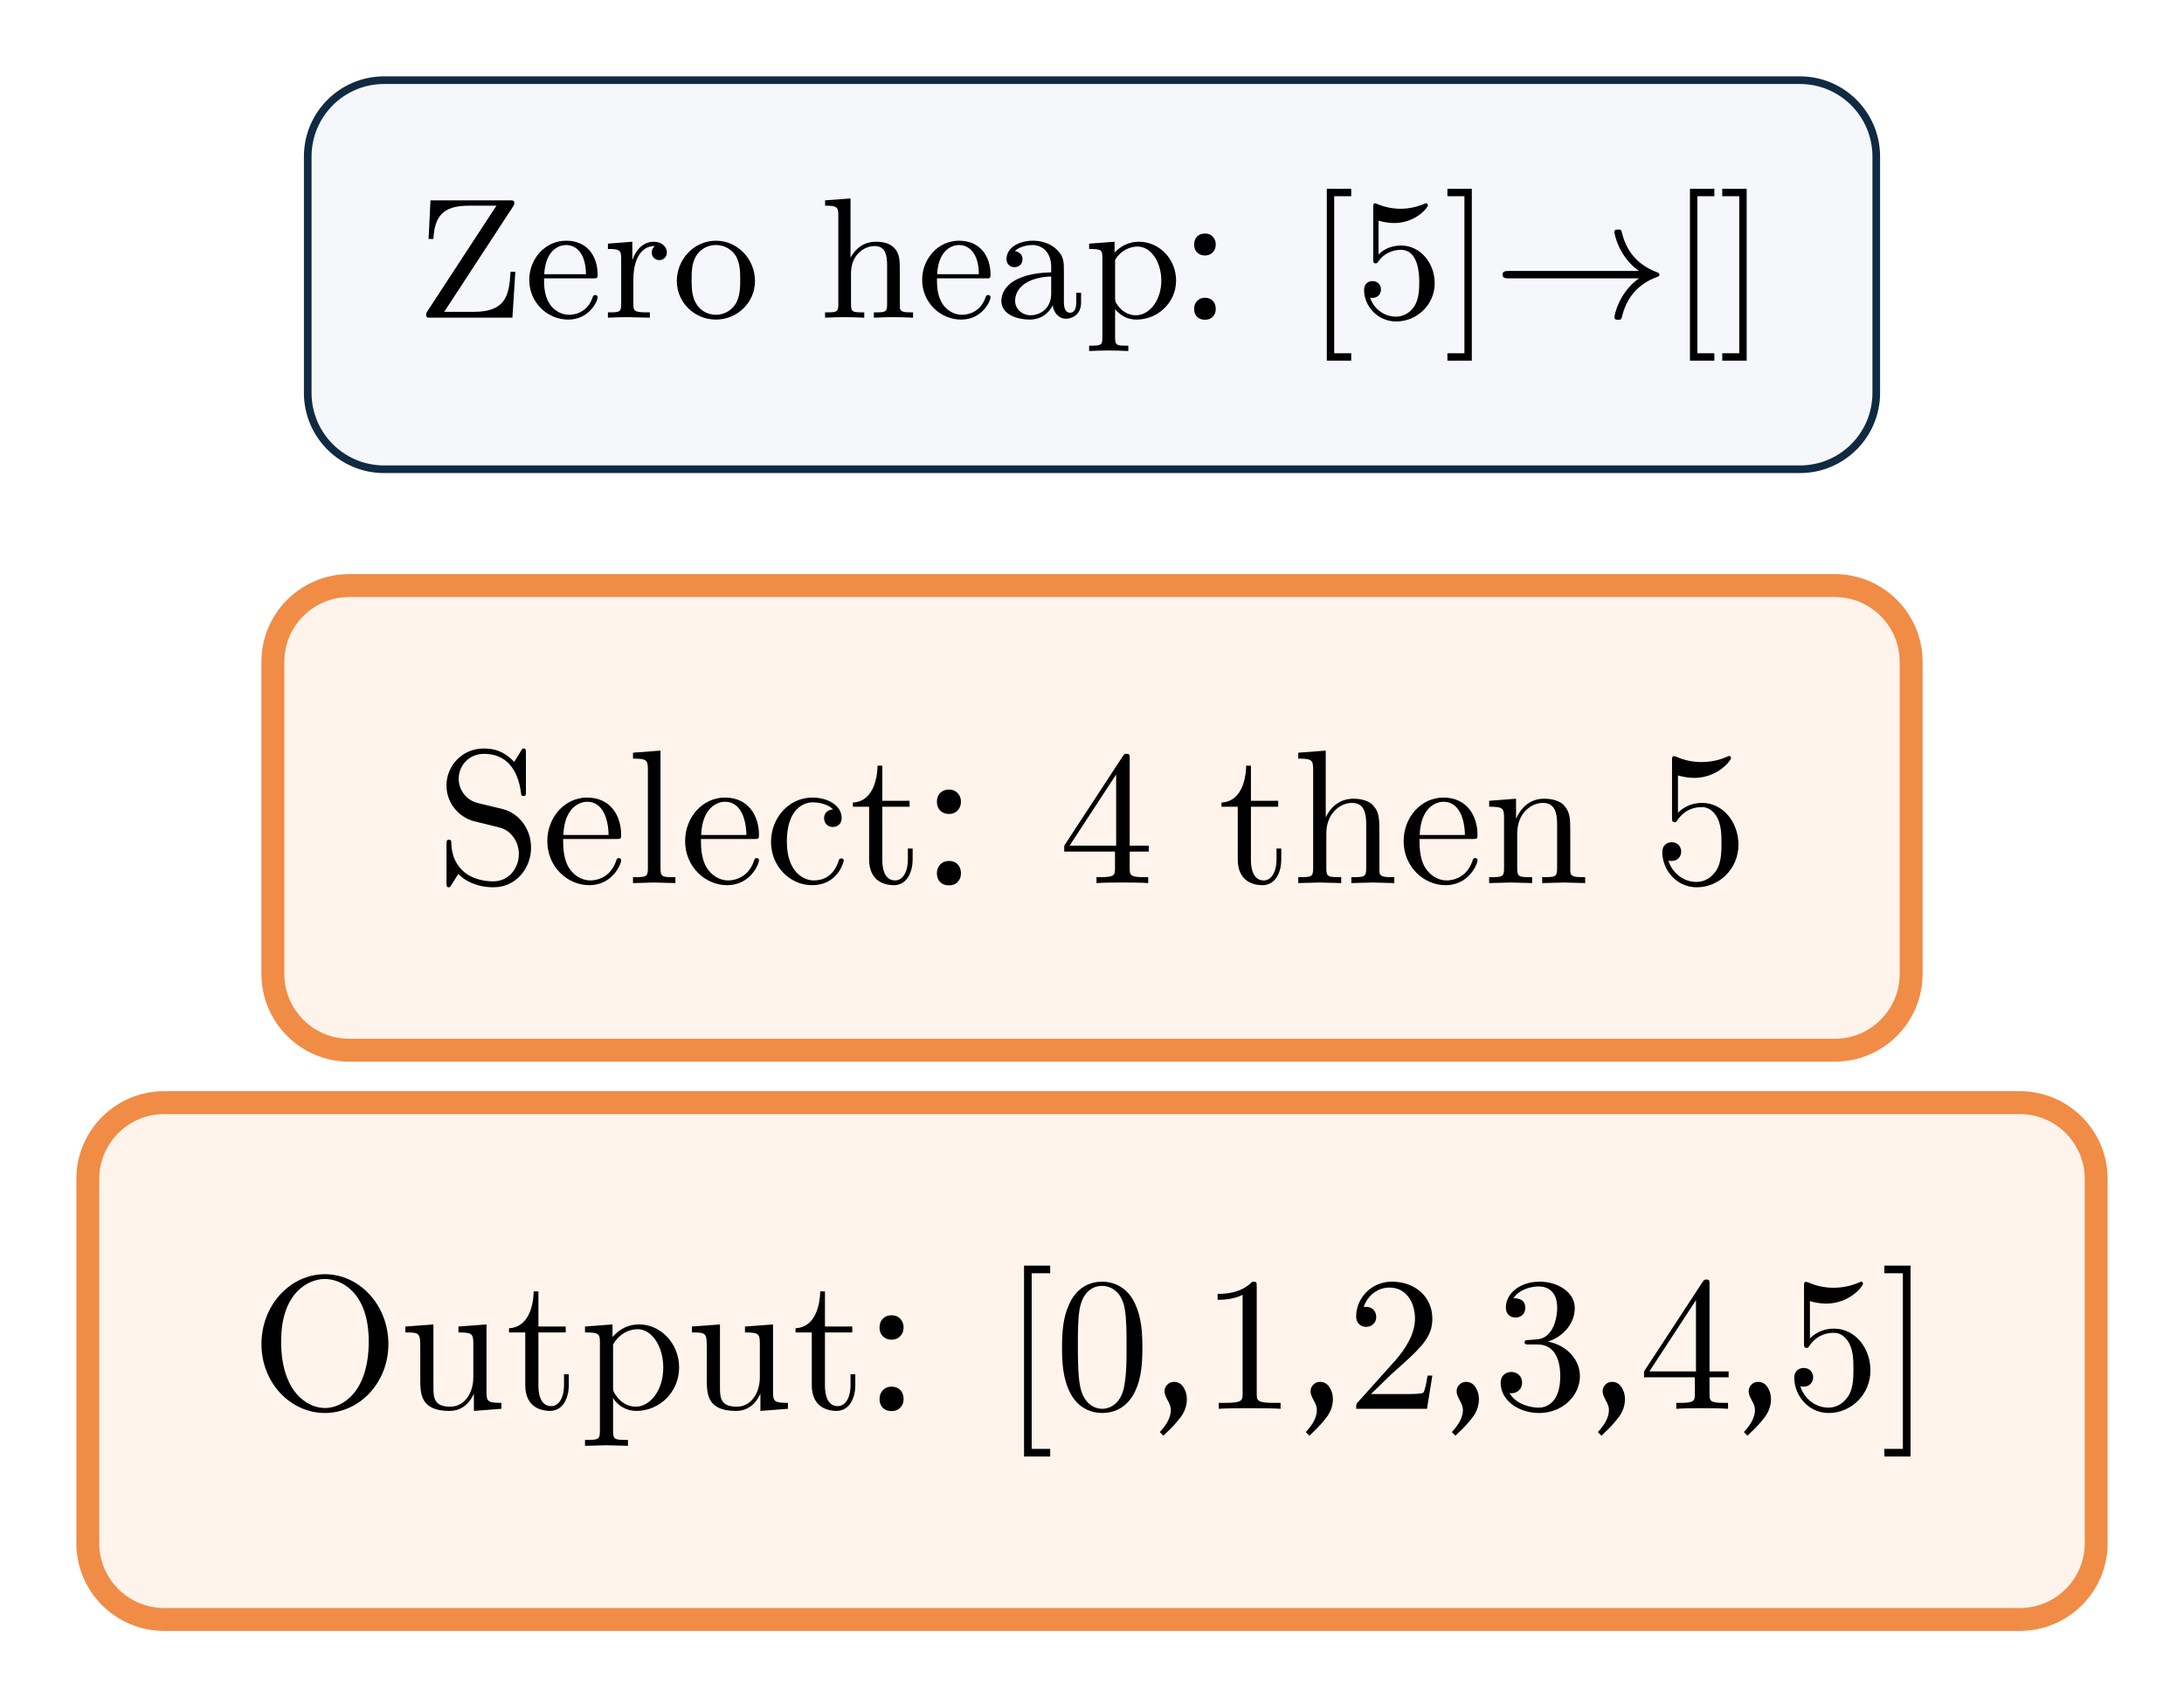
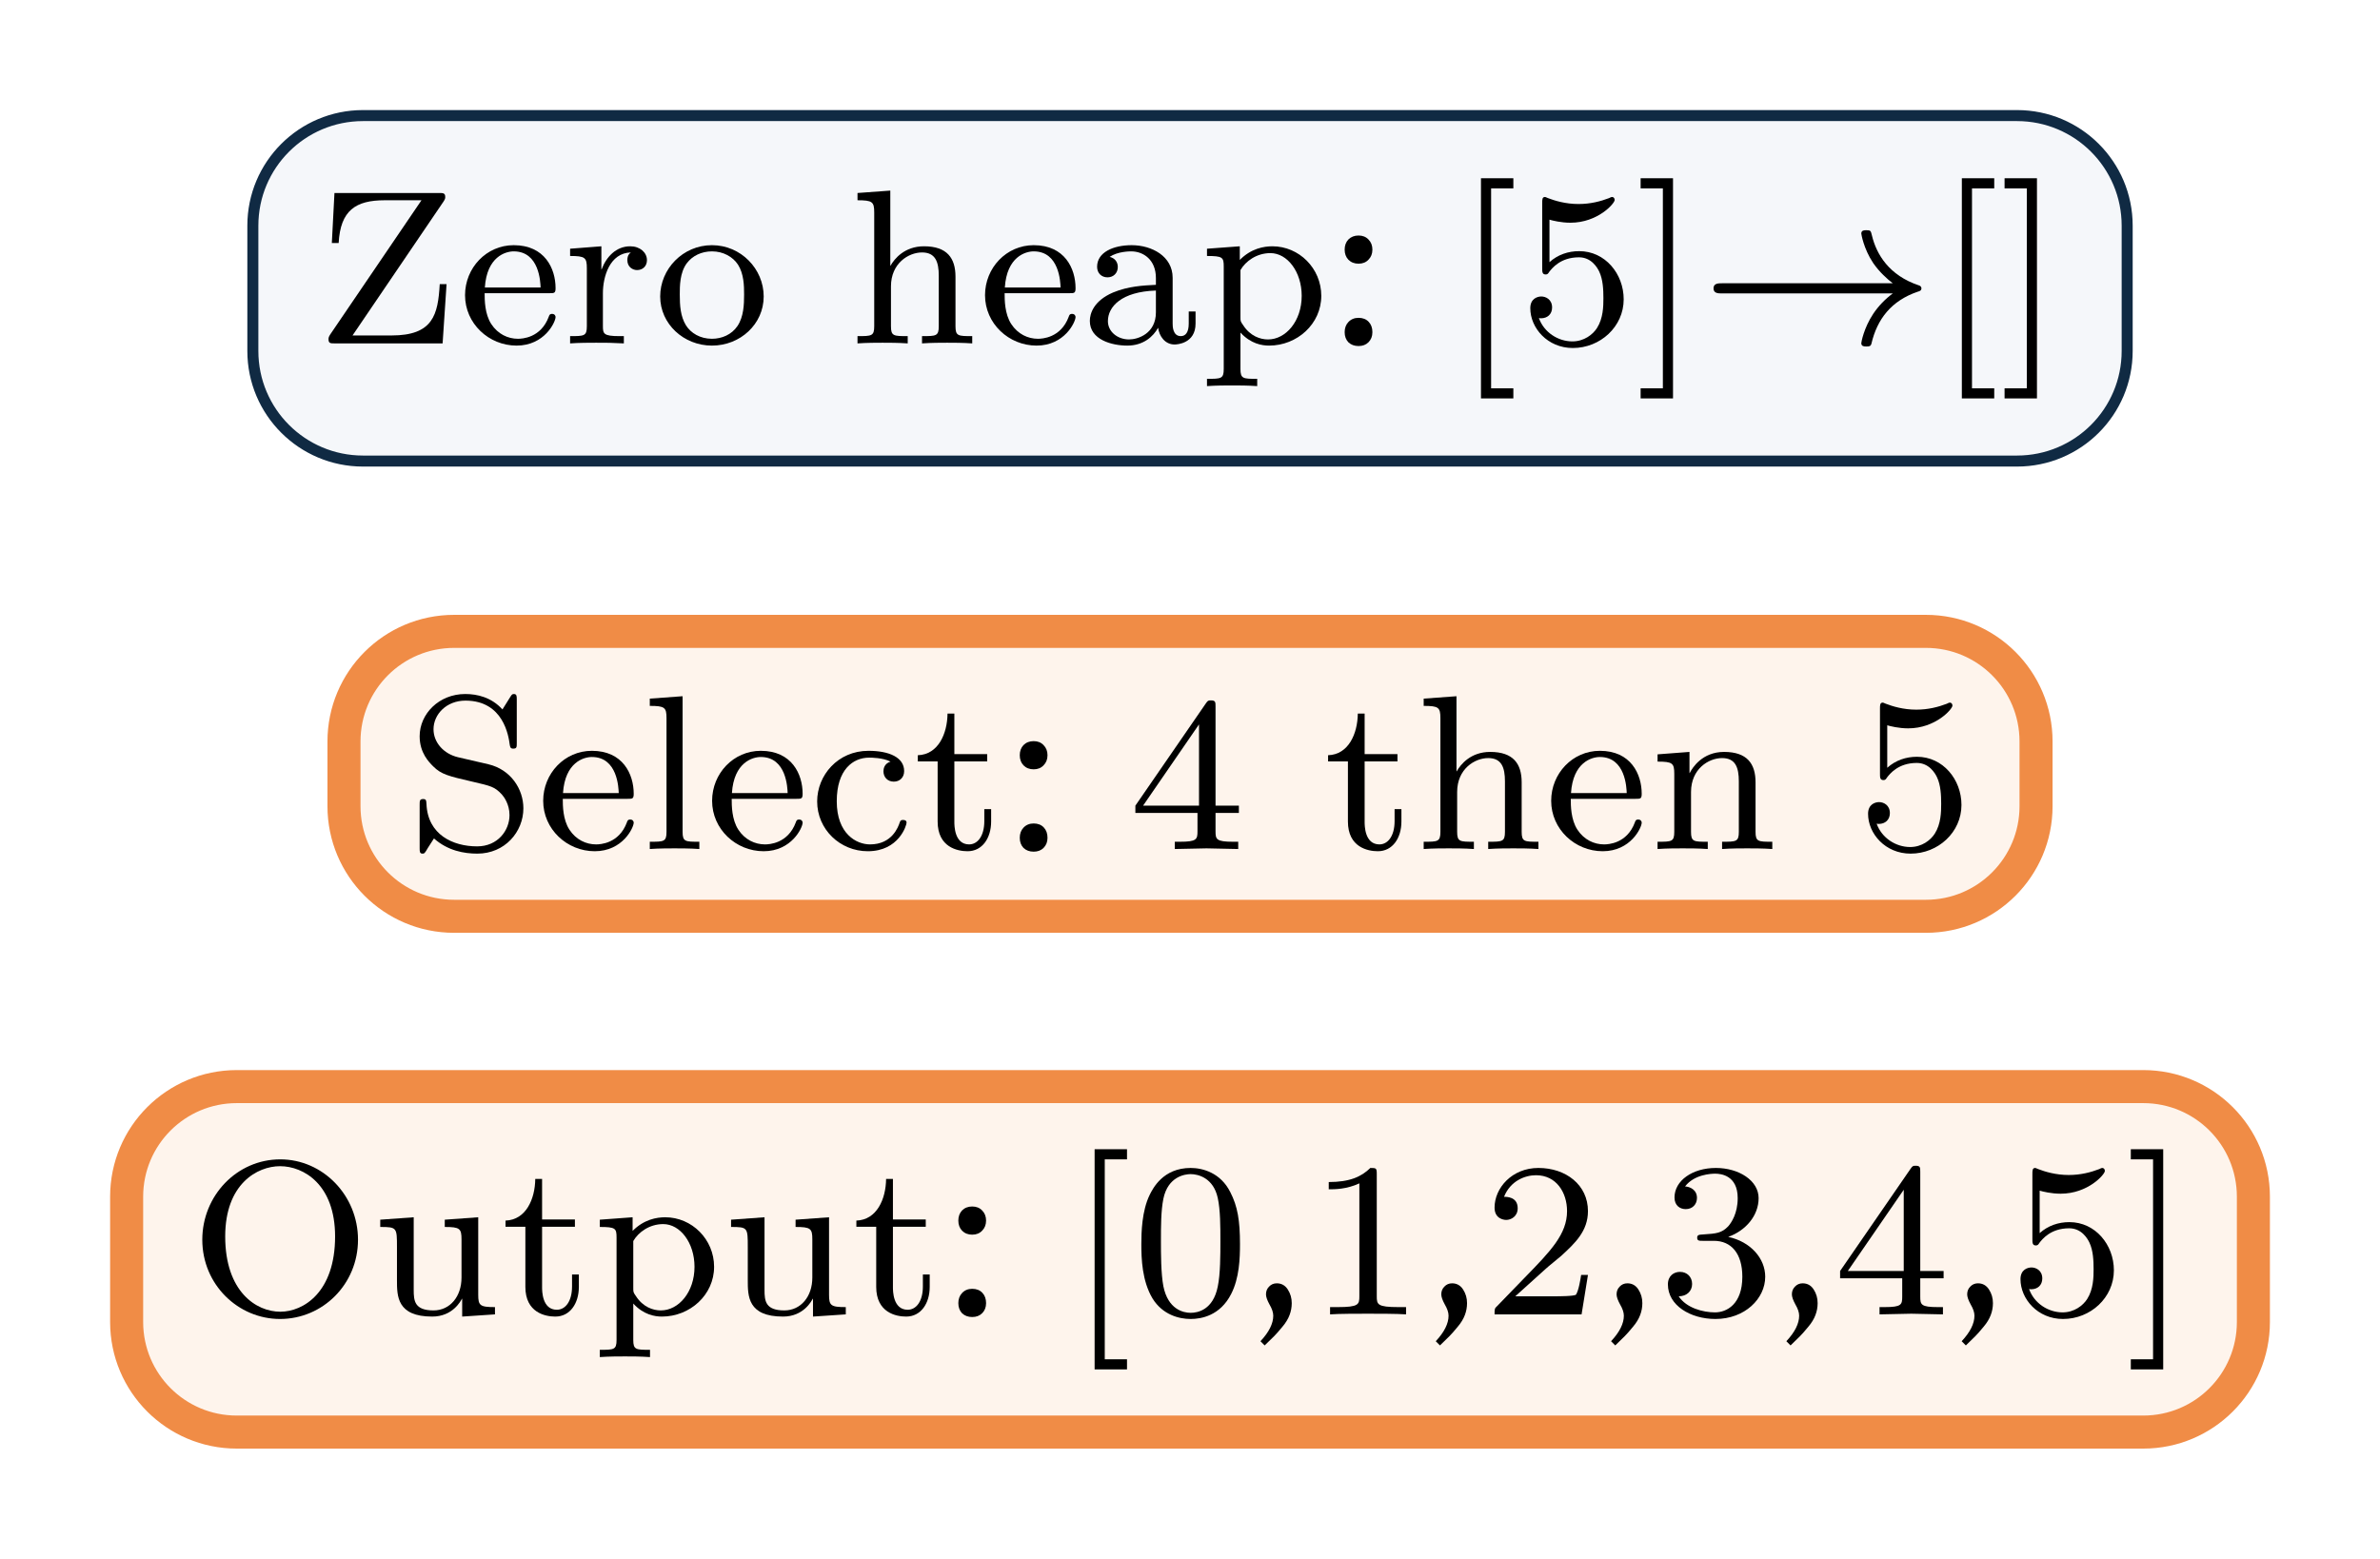
- <svg xmlns="http://www.w3.org/2000/svg" xmlns:xlink="http://www.w3.org/1999/xlink" version="1.1" width="113.984pt" height="89.098pt" viewBox="0 0 113.984 89.098">
+ <svg xmlns="http://www.w3.org/2000/svg" xmlns:xlink="http://www.w3.org/1999/xlink" version="1.1" width="86.133pt" height="56.422pt" viewBox="0 0 86.133 56.422">
  <defs>
-     <path id="g3-40" d="M2.54 2.49V2.092H1.574V-7.072H2.54V-7.47H1.175V2.49H2.54Z" />
-     <path id="g3-41" d="M1.584 2.49V-7.47H.219V-7.072H1.185V2.092H.219V2.49H1.584Z" />
-     <path id="g3-43" d="M4.133-1.185C4.133-1.285 4.034-1.285 4.004-1.285C3.914-1.285 3.894-1.245 3.874-1.185C3.586-.259 2.938-.139 2.57-.139C2.042-.139 1.165-.568 1.165-2.171C1.165-3.795 1.982-4.213 2.51-4.213C2.6-4.213 3.227-4.203 3.576-3.845C3.167-3.815 3.108-3.516 3.108-3.386C3.108-3.127 3.287-2.928 3.566-2.928C3.825-2.928 4.024-3.098 4.024-3.396C4.024-4.074 3.267-4.462 2.5-4.462C1.255-4.462 .339-3.386 .339-2.151C.339-.876 1.325 .11 2.48 .11C3.815 .11 4.133-1.086 4.133-1.185Z" />
-     <path id="g3-50" d="M4.133-1.185C4.133-1.285 4.054-1.305 4.004-1.305C3.914-1.305 3.894-1.245 3.874-1.165C3.526-.139 2.629-.139 2.53-.139C2.032-.139 1.633-.438 1.404-.807C1.106-1.285 1.106-1.942 1.106-2.301H3.884C4.104-2.301 4.133-2.301 4.133-2.51C4.133-3.496 3.596-4.462 2.351-4.462C1.195-4.462 .279-3.436 .279-2.191C.279-.857 1.325 .11 2.47 .11C3.685 .11 4.133-.996 4.133-1.185ZM3.476-2.51H1.116C1.175-3.994 2.012-4.243 2.351-4.243C3.376-4.243 3.476-2.898 3.476-2.51Z" />
-     <path id="g3-56" d="M4.472-2.002C4.472-3.187 3.655-4.183 2.58-4.183C2.102-4.183 1.673-4.024 1.315-3.675V-5.617C1.514-5.558 1.843-5.488 2.161-5.488C3.386-5.488 4.084-6.394 4.084-6.524C4.084-6.584 4.054-6.633 3.984-6.633C3.984-6.633 3.954-6.633 3.904-6.603C3.705-6.514 3.217-6.315 2.55-6.315C2.151-6.315 1.693-6.384 1.225-6.594C1.145-6.623 1.106-6.623 1.106-6.623C1.006-6.623 1.006-6.544 1.006-6.384V-3.436C1.006-3.257 1.006-3.177 1.145-3.177C1.215-3.177 1.235-3.207 1.275-3.267C1.384-3.426 1.753-3.964 2.56-3.964C3.078-3.964 3.327-3.506 3.406-3.327C3.566-2.958 3.586-2.57 3.586-2.072C3.586-1.723 3.586-1.125 3.347-.707C3.108-.319 2.739-.06 2.281-.06C1.554-.06 .986-.588 .817-1.175C.847-1.165 .876-1.155 .986-1.155C1.315-1.155 1.484-1.404 1.484-1.643S1.315-2.131 .986-2.131C.847-2.131 .498-2.062 .498-1.604C.498-.747 1.185 .219 2.301 .219C3.456 .219 4.472-.737 4.472-2.002Z" />
-     <path id="g3-57" d="M4.691-1.643V-1.952H3.695V-6.484C3.695-6.683 3.695-6.743 3.536-6.743C3.446-6.743 3.416-6.743 3.337-6.623L.279-1.952V-1.643H2.928V-.777C2.928-.418 2.908-.309 2.171-.309H1.962V0C2.37-.03 2.888-.03 3.307-.03S4.253-.03 4.661 0V-.309H4.452C3.715-.309 3.695-.418 3.695-.777V-1.643H4.691ZM2.988-1.952H.558L2.988-5.667V-1.952Z" />
-     <path id="g3-63" d="M5.329 0V-.309C4.811-.309 4.562-.309 4.552-.608V-2.51C4.552-3.366 4.552-3.675 4.243-4.034C4.104-4.203 3.775-4.402 3.197-4.402C2.361-4.402 1.922-3.805 1.763-3.446H1.753V-6.912L.319-6.803V-6.494C1.016-6.494 1.096-6.424 1.096-5.936V-.757C1.096-.309 .986-.309 .319-.309V0L1.444-.03L2.56 0V-.309C1.892-.309 1.783-.309 1.783-.757V-2.59C1.783-3.625 2.49-4.183 3.127-4.183C3.755-4.183 3.864-3.645 3.864-3.078V-.757C3.864-.309 3.755-.309 3.088-.309V0L4.213-.03L5.329 0Z" />
-     <path id="g3-72" d="M2.54 0V-.309C1.872-.309 1.763-.309 1.763-.757V-6.912L.329-6.803V-6.494C1.026-6.494 1.106-6.424 1.106-5.936V-.757C1.106-.309 .996-.309 .329-.309V0L1.434-.03L2.54 0Z" />
-     <path id="g3-77" d="M5.329 0V-.309C4.811-.309 4.562-.309 4.552-.608V-2.51C4.552-3.366 4.552-3.675 4.243-4.034C4.104-4.203 3.775-4.402 3.197-4.402C2.47-4.402 2.002-3.974 1.723-3.357V-4.402L.319-4.293V-3.984C1.016-3.984 1.096-3.914 1.096-3.426V-.757C1.096-.309 .986-.309 .319-.309V0L1.444-.03L2.56 0V-.309C1.892-.309 1.783-.309 1.783-.757V-2.59C1.783-3.625 2.49-4.183 3.127-4.183C3.755-4.183 3.864-3.645 3.864-3.078V-.757C3.864-.309 3.755-.309 3.088-.309V0L4.213-.03L5.329 0Z" />
-     <path id="g3-80" d="M7.181-3.376C7.181-5.408 5.677-7.022 3.864-7.022C2.082-7.022 .558-5.428 .558-3.376C.558-1.335 2.092 .219 3.864 .219C5.677 .219 7.181-1.365 7.181-3.376ZM6.155-3.516C6.155-.876 4.791-.04 3.874-.04C2.918-.04 1.584-.916 1.584-3.516C1.584-6.096 3.038-6.773 3.864-6.773C4.731-6.773 6.155-6.066 6.155-3.516Z" />
-     <path id="g3-82" d="M4.173 0V-.309H3.855C2.958-.309 2.928-.418 2.928-.787V-6.374C2.928-6.613 2.928-6.633 2.699-6.633C2.082-5.996 1.205-5.996 .886-5.996V-5.687C1.086-5.687 1.673-5.687 2.191-5.946V-.787C2.191-.428 2.161-.309 1.265-.309H.946V0C1.295-.03 2.161-.03 2.56-.03S3.825-.03 4.173 0Z" />
-     <path id="g3-84" d="M5.189-2.151C5.189-3.416 4.223-4.402 3.108-4.402C2.331-4.402 1.912-3.964 1.713-3.745V-4.402L.279-4.293V-3.984C.986-3.984 1.056-3.924 1.056-3.486V1.175C1.056 1.623 .946 1.623 .279 1.623V1.932L1.394 1.902L2.52 1.932V1.623C1.853 1.623 1.743 1.623 1.743 1.175V-.498V-.588C1.793-.428 2.211 .11 2.968 .11C4.153 .11 5.189-.867 5.189-2.151ZM4.362-2.151C4.362-.946 3.665-.11 2.928-.11C2.53-.11 2.151-.309 1.882-.717C1.743-.926 1.743-.936 1.743-1.135V-3.357C2.032-3.864 2.52-4.153 3.028-4.153C3.755-4.153 4.362-3.277 4.362-2.151Z" />
-     <path id="g3-97" d="M4.97-1.853C4.97-2.849 4.313-3.665 3.476-3.864L2.201-4.173C1.584-4.323 1.195-4.86 1.195-5.438C1.195-6.135 1.733-6.743 2.51-6.743C4.173-6.743 4.392-5.109 4.452-4.661C4.462-4.602 4.462-4.542 4.572-4.542C4.701-4.542 4.701-4.592 4.701-4.781V-6.783C4.701-6.952 4.701-7.022 4.592-7.022C4.522-7.022 4.512-7.012 4.442-6.892L4.094-6.325C3.795-6.613 3.386-7.022 2.5-7.022C1.394-7.022 .558-6.145 .558-5.09C.558-4.263 1.086-3.536 1.863-3.267C1.972-3.227 2.48-3.108 3.177-2.938C3.446-2.868 3.745-2.799 4.024-2.43C4.233-2.171 4.333-1.843 4.333-1.514C4.333-.807 3.835-.09 2.998-.09C2.709-.09 1.952-.139 1.424-.627C.847-1.165 .817-1.803 .807-2.161C.797-2.261 .717-2.261 .687-2.261C.558-2.261 .558-2.191 .558-2.012V-.02C.558 .149 .558 .219 .667 .219C.737 .219 .747 .199 .817 .09C.817 .09 .847 .05 1.175-.478C1.484-.139 2.121 .219 3.008 .219C4.173 .219 4.97-.757 4.97-1.853Z" />
-     <path id="g3-105" d="M3.307-1.235V-1.803H3.058V-1.255C3.058-.518 2.759-.139 2.39-.139C1.723-.139 1.723-1.046 1.723-1.215V-3.984H3.147V-4.293H1.723V-6.125H1.474C1.464-5.309 1.165-4.243 .189-4.203V-3.984H1.036V-1.235C1.036-.01 1.962 .11 2.321 .11C3.028 .11 3.307-.598 3.307-1.235Z" />
-     <path id="g3-106" d="M4.552-1.703C4.552-2.52 3.924-3.297 2.888-3.506C3.705-3.775 4.283-4.472 4.283-5.259C4.283-6.076 3.406-6.633 2.45-6.633C1.444-6.633 .687-6.036 .687-5.279C.687-4.95 .906-4.761 1.195-4.761C1.504-4.761 1.703-4.98 1.703-5.269C1.703-5.767 1.235-5.767 1.086-5.767C1.394-6.255 2.052-6.384 2.41-6.384C2.819-6.384 3.366-6.165 3.366-5.269C3.366-5.149 3.347-4.572 3.088-4.133C2.789-3.655 2.45-3.625 2.201-3.615C2.121-3.606 1.882-3.586 1.813-3.586C1.733-3.576 1.663-3.566 1.663-3.466C1.663-3.357 1.733-3.357 1.902-3.357H2.341C3.157-3.357 3.526-2.679 3.526-1.703C3.526-.349 2.839-.06 2.4-.06C1.972-.06 1.225-.229 .876-.817C1.225-.767 1.534-.986 1.534-1.365C1.534-1.723 1.265-1.922 .976-1.922C.737-1.922 .418-1.783 .418-1.345C.418-.438 1.345 .219 2.43 .219C3.645 .219 4.552-.687 4.552-1.703Z" />
-     <path id="g3-107" d="M4.472-1.733H4.223C4.173-1.434 4.104-.996 4.004-.847C3.934-.767 3.277-.767 3.058-.767H1.265L2.321-1.793C3.874-3.167 4.472-3.705 4.472-4.701C4.472-5.837 3.576-6.633 2.361-6.633C1.235-6.633 .498-5.717 .498-4.831C.498-4.273 .996-4.273 1.026-4.273C1.195-4.273 1.544-4.392 1.544-4.801C1.544-5.06 1.365-5.319 1.016-5.319C.936-5.319 .916-5.319 .886-5.309C1.116-5.956 1.653-6.325 2.231-6.325C3.137-6.325 3.566-5.518 3.566-4.701C3.566-3.904 3.068-3.117 2.52-2.5L.608-.369C.498-.259 .498-.239 .498 0H4.193L4.472-1.733Z" />
-     <path id="g3-109" d="M5.329 0V-.309C4.631-.309 4.552-.378 4.552-.867V-4.402L3.088-4.293V-3.984C3.785-3.984 3.864-3.914 3.864-3.426V-1.653C3.864-.787 3.386-.11 2.659-.11C1.823-.11 1.783-.578 1.783-1.096V-4.402L.319-4.293V-3.984C1.096-3.984 1.096-3.954 1.096-3.068V-1.574C1.096-.797 1.096 .11 2.61 .11C3.167 .11 3.606-.169 3.894-.787V.11L5.329 0Z" />
-     <path id="g3-121" d="M4.582-3.187C4.582-3.984 4.532-4.781 4.183-5.518C3.725-6.474 2.908-6.633 2.49-6.633C1.892-6.633 1.165-6.374 .757-5.448C.438-4.761 .388-3.984 .388-3.187C.388-2.44 .428-1.544 .837-.787C1.265 .02 1.992 .219 2.48 .219C3.018 .219 3.775 .01 4.213-.936C4.532-1.623 4.582-2.4 4.582-3.187ZM3.755-3.307C3.755-2.56 3.755-1.882 3.645-1.245C3.496-.299 2.928 0 2.48 0C2.092 0 1.504-.249 1.325-1.205C1.215-1.803 1.215-2.719 1.215-3.307C1.215-3.944 1.215-4.602 1.295-5.139C1.484-6.325 2.231-6.414 2.48-6.414C2.809-6.414 3.466-6.235 3.655-5.249C3.755-4.691 3.755-3.934 3.755-3.307Z" />
-     <path id="g2-1" d="M7.633-2.054C6.566-1.292 6.351-.117 6.351-.018C6.351 .108 6.467 .108 6.539 .108C6.647 .108 6.71 .108 6.736-.009C6.979-1.067 7.598-1.767 8.575-2.126C8.629-2.144 8.701-2.171 8.701-2.243C8.701-2.323 8.638-2.35 8.584-2.368C7.454-2.79 6.943-3.588 6.736-4.467C6.71-4.593 6.674-4.602 6.539-4.602C6.458-4.602 6.351-4.602 6.351-4.476C6.351-4.377 6.566-3.193 7.633-2.44H.843C.691-2.44 .511-2.44 .511-2.251C.511-2.054 .682-2.054 .843-2.054H7.633Z" />
-     <path id="g1-15" d="M1.731-.457Q1.731-.206 1.642 .027Q1.552 .269 1.345 .511Q1.139 .762 1.014 .888T.628 1.265L.457 1.094Q.978 .538 .978 .054Q.978-.144 .825-.404Q.682-.664 .682-.816Q.682-1.005 .807-1.13Q.933-1.265 1.121-1.265Q1.408-1.265 1.57-1.014T1.731-.457Z" />
-     <path id="g1-29" d="M1.597-4.234Q1.758-4.072 1.758-3.821T1.597-3.409Q1.444-3.247 1.193-3.247T.78-3.409Q.628-3.57 .628-3.821T.78-4.234Q.942-4.395 1.193-4.395T1.597-4.234ZM1.758-.457Q1.758-.206 1.597-.045Q1.444 .108 1.193 .108T.78-.045Q.628-.206 .628-.457T.78-.87Q.942-1.041 1.193-1.041Q1.453-1.041 1.606-.879T1.758-.457Z" />
-     <use id="g4-15" xlink:href="#g1-15" transform="scale(1.110368)" />
-     <use id="g4-29" xlink:href="#g1-29" transform="scale(1.110368)" />
-     <path id="g0-28" d="M4.458-.798V-1.301H4.207V-.807C4.207-.709 4.207-.26 3.884-.26S3.561-.691 3.561-.834V-2.404C3.561-2.915 3.561-3.22 3.157-3.588C2.826-3.884 2.395-4.019 1.946-4.019C1.193-4.019 .565-3.642 .565-3.068C.565-2.79 .753-2.637 .987-2.637C1.229-2.637 1.399-2.817 1.399-3.05C1.399-3.436 .996-3.48 .996-3.48C1.238-3.714 1.668-3.794 1.929-3.794C2.386-3.794 2.897-3.453 2.897-2.664V-2.368C2.413-2.35 1.74-2.305 1.139-2.018C.493-1.704 .296-1.238 .296-.879C.296-.144 1.166 .099 1.767 .099C2.512 .099 2.852-.395 2.978-.646C3.023-.269 3.283 .054 3.669 .054C3.893 .054 4.458-.081 4.458-.798ZM2.897-1.265C2.897-.395 2.225-.126 1.83-.126C1.408-.126 1.014-.431 1.014-.879C1.014-1.471 1.525-2.099 2.897-2.153V-1.265Z" />
-     <path id="g0-40" d="M2.35 2.243V1.857H1.462V-6.342H2.35V-6.728H1.076V2.243H2.35Z" />
-     <path id="g0-41" d="M1.471 2.243V-6.728H.197V-6.342H1.085V1.857H.197V2.243H1.471Z" />
-     <path id="g0-50" d="M3.83-1.067C3.83-1.13 3.785-1.184 3.705-1.184C3.615-1.184 3.588-1.121 3.579-1.085C3.274-.17 2.476-.152 2.341-.152C1.911-.152 1.543-.395 1.337-.7C1.041-1.139 1.032-1.677 1.032-2.054H3.588C3.785-2.054 3.83-2.054 3.83-2.243C3.83-3.166 3.328-4.019 2.18-4.019C1.103-4.019 .26-3.086 .26-1.973C.26-.798 1.202 .099 2.296 .099S3.83-.861 3.83-1.067ZM3.22-2.269H1.041C1.121-3.651 1.929-3.794 2.18-3.794C2.673-3.794 3.211-3.418 3.22-2.269Z" />
-     <path id="g0-56" d="M4.144-1.794C4.144-2.879 3.373-3.767 2.395-3.767C1.964-3.767 1.525-3.624 1.211-3.301V-5.068C1.48-4.987 1.758-4.942 2.036-4.942C3.139-4.942 3.785-5.741 3.785-5.857C3.785-5.938 3.732-5.974 3.687-5.974C3.687-5.974 3.651-5.974 3.57-5.929C3.148-5.759 2.736-5.687 2.359-5.687C1.973-5.687 1.57-5.759 1.157-5.929C1.067-5.974 1.041-5.974 1.041-5.974C.933-5.974 .933-5.884 .933-5.732V-3.095C.933-2.933 .933-2.835 1.058-2.835C1.13-2.835 1.157-2.87 1.211-2.951C1.48-3.328 1.911-3.543 2.377-3.543C3.337-3.543 3.337-2.162 3.337-1.839C3.337-1.561 3.337-1.005 3.086-.601C2.843-.224 2.467-.054 2.117-.054C1.588-.054 .987-.386 .771-1.049C.771-1.049 .834-1.032 .897-1.032C1.076-1.032 1.337-1.148 1.337-1.471C1.337-1.749 1.139-1.911 .897-1.911C.709-1.911 .457-1.803 .457-1.444C.457-.628 1.139 .197 2.135 .197C3.22 .197 4.144-.682 4.144-1.794Z" />
-     <path id="g0-63" d="M4.907 0V-.278C4.449-.278 4.225-.278 4.216-.556V-2.278C4.216-3.023 4.216-3.283 3.965-3.597C3.758-3.848 3.418-3.965 2.969-3.965C2.368-3.965 1.929-3.651 1.65-3.148H1.642V-6.225L.314-6.127V-5.848C.924-5.848 1.005-5.786 1.005-5.346V-.691C1.005-.278 .906-.278 .314-.278V0C.736-.018 .906-.027 1.337-.027S1.884-.018 2.359 0V-.278C1.767-.278 1.668-.278 1.668-.691V-2.323C1.668-3.274 2.341-3.74 2.906-3.74C3.436-3.74 3.552-3.301 3.552-2.763V-.691C3.552-.278 3.453-.278 2.861-.278V0C3.283-.018 3.453-.027 3.884-.027S4.431-.018 4.907 0Z" />
-     <path id="g0-81" d="M4.341-1.911C4.341-3.086 3.409-4.019 2.305-4.019C1.166-4.019 .26-3.059 .26-1.911C.26-.789 1.193 .099 2.296 .099C3.436 .099 4.341-.807 4.341-1.911ZM3.57-1.991C3.57-1.659 3.57-1.139 3.346-.745C3.095-.332 2.682-.152 2.305-.152C1.857-.152 1.48-.377 1.274-.727C1.041-1.103 1.032-1.579 1.032-1.991C1.032-2.323 1.032-2.835 1.256-3.202C1.525-3.66 1.973-3.794 2.296-3.794C2.808-3.794 3.175-3.507 3.355-3.202C3.561-2.826 3.57-2.368 3.57-1.991Z" />
-     <path id="g0-84" d="M4.808-1.938C4.808-3.068 3.929-3.965 2.87-3.965C2.386-3.965 1.938-3.767 1.597-3.4V-3.965L.269-3.866V-3.588C.906-3.588 .96-3.534 .96-3.148V1.049C.96 1.462 .861 1.462 .269 1.462V1.74C.691 1.722 .861 1.713 1.292 1.713S1.839 1.722 2.314 1.74V1.462C1.722 1.462 1.624 1.462 1.624 1.049V-.431C1.857-.197 2.162 .099 2.754 .099C3.821 .099 4.808-.762 4.808-1.938ZM4.037-1.938C4.037-.915 3.427-.126 2.7-.126C2.296-.126 1.955-.359 1.74-.673C1.624-.852 1.624-.87 1.624-1.041V-3.014C1.929-3.534 2.422-3.714 2.799-3.714C3.498-3.714 4.037-2.906 4.037-1.938Z" />
-     <path id="g0-96" d="M3.346-3.409C3.346-3.696 3.077-3.965 2.673-3.965C2.135-3.965 1.758-3.588 1.552-3.032H1.543V-3.965L.269-3.866V-3.588C.879-3.588 .96-3.525 .96-3.086V-.691C.96-.278 .861-.278 .269-.278V0C.745-.018 .861-.027 1.319-.027L2.458 0V-.278H2.278C1.624-.278 1.597-.377 1.597-.709V-2.054C1.597-2.422 1.695-3.74 2.718-3.74V-3.732C2.7-3.723 2.556-3.615 2.556-3.4C2.556-3.157 2.745-3.005 2.951-3.005C3.139-3.005 3.346-3.139 3.346-3.409Z" />
-     <path id="g0-119" d="M5.167-2.395H4.916C4.844-1.157 4.673-.305 2.987-.305H1.453L5.041-5.795C5.113-5.902 5.113-5.92 5.113-5.974C5.113-6.127 5.041-6.127 4.871-6.127H.736L.637-4.108H.888C.951-5.247 1.345-5.848 2.727-5.848H4.18L.583-.35C.511-.242 .511-.224 .511-.161C.511 0 .574 0 .753 0H5.014L5.167-2.395Z" />
+     <path id="g2-1" d="M6.958-1.809C6.687-1.61 6.44-1.355 6.248-1.068C5.906-.55 5.818-.04 5.818-.008C5.818 .112 5.93 .112 6.001 .112C6.089 .112 6.161 .112 6.185 .008C6.392-.877 6.902-1.546 7.866-1.873C7.93-1.889 7.994-1.913 7.994-1.992S7.922-2.096 7.89-2.104C6.83-2.463 6.368-3.212 6.201-3.913C6.161-4.073 6.161-4.097 6.001-4.097C5.93-4.097 5.818-4.097 5.818-3.977C5.818-3.961 5.898-3.435 6.248-2.909C6.48-2.574 6.759-2.327 6.958-2.176H.773C.646-2.176 .47-2.176 .47-1.992S.646-1.809 .773-1.809H6.958Z" />
+     <path id="g1-15" d="M1.538-.406Q1.538-.183 1.459 .024Q1.379 .239 1.196 .454Q1.012 .677 .901 .789T.558 1.124L.406 .972Q.869 .478 .869 .048Q.869-.128 .733-.359Q.606-.59 .606-.725Q.606-.893 .717-1.004Q.829-1.124 .996-1.124Q1.251-1.124 1.395-.901T1.538-.406Z" />
+     <path id="g1-29" d="M1.419-3.762Q1.562-3.618 1.562-3.395T1.419-3.029Q1.283-2.885 1.06-2.885T.693-3.029Q.558-3.172 .558-3.395T.693-3.762Q.837-3.905 1.06-3.905T1.419-3.762ZM1.562-.406Q1.562-.183 1.419-.04Q1.283 .096 1.06 .096T.693-.04Q.558-.183 .558-.406T.693-.773Q.837-.925 1.06-.925Q1.291-.925 1.427-.781T1.562-.406Z" />
+     <path id="g0-28" d="M4.097-.717V-1.156H3.85V-.717C3.85-.391 3.73-.263 3.563-.263C3.268-.263 3.268-.63 3.268-.717V-2.375C3.268-3.156 2.511-3.555 1.785-3.555C1.124-3.555 .534-3.3 .534-2.774C.534-2.534 .701-2.391 .909-2.391C1.132-2.391 1.283-2.55 1.283-2.766C1.283-2.957 1.164-3.092 .988-3.132C1.283-3.331 1.714-3.331 1.769-3.331C2.216-3.331 2.662-3.021 2.662-2.367V-2.12C2.2-2.096 1.666-2.072 1.108-1.841C.406-1.538 .271-1.076 .271-.813C.271-.128 1.076 .08 1.626 .08C2.208 .08 2.566-.247 2.742-.566C2.782-.263 2.989 .04 3.339 .04C3.419 .04 4.097 .008 4.097-.717ZM2.662-1.124C2.662-.351 2.008-.143 1.69-.143C1.275-.143 .925-.422 .925-.805C.925-1.331 1.419-1.873 2.662-1.913V-1.124Z" />
+     <path id="g0-40" d="M2.16 1.992V1.626H1.355V-5.611H2.16V-5.978H.988V1.992H2.16Z" />
+     <path id="g0-41" d="M1.355 1.992V-5.978H.183V-5.611H.988V1.626H.183V1.992H1.355Z" />
+     <path id="g0-43" d="M3.515-.956C3.515-1.052 3.411-1.052 3.387-1.052C3.331-1.052 3.292-1.044 3.268-.964C3.212-.797 2.989-.167 2.192-.167C1.698-.167 .988-.55 .988-1.729C.988-2.877 1.578-3.308 2.16-3.308C2.232-3.308 2.654-3.308 2.933-3.164C2.71-3.092 2.678-2.909 2.678-2.813C2.678-2.598 2.829-2.439 3.053-2.439C3.26-2.439 3.427-2.582 3.427-2.821C3.427-3.316 2.885-3.555 2.136-3.555C1.028-3.555 .279-2.67 .279-1.722C.279-.709 1.108 .08 2.112 .08C3.236 .08 3.515-.861 3.515-.956Z" />
+     <path id="g0-50" d="M3.515-.956C3.515-.988 3.491-1.068 3.387-1.068C3.3-1.068 3.284-1.012 3.268-.964C2.981-.191 2.295-.167 2.152-.167C1.793-.167 1.427-.335 1.188-.701S.948-1.578 .948-1.817H3.292C3.467-1.817 3.515-1.817 3.515-2C3.515-2.71 3.124-3.555 2-3.555C1.012-3.555 .239-2.734 .239-1.745C.239-.717 1.1 .08 2.104 .08C3.116 .08 3.515-.773 3.515-.956ZM2.973-2.024H.956C1.028-3.14 1.706-3.331 2-3.331C2.933-3.331 2.965-2.208 2.973-2.024Z" />
+     <path id="g0-56" d="M3.802-1.594C3.802-2.519 3.132-3.339 2.192-3.339C1.793-3.339 1.419-3.212 1.116-2.941V-4.479C1.219-4.447 1.538-4.368 1.873-4.368C2.869-4.368 3.475-5.069 3.475-5.188C3.475-5.276 3.419-5.3 3.379-5.3C3.379-5.3 3.347-5.3 3.276-5.26C2.965-5.141 2.598-5.045 2.168-5.045C1.698-5.045 1.307-5.165 1.06-5.26C.98-5.3 .956-5.3 .956-5.3C.853-5.3 .853-5.212 .853-5.069V-2.734C.853-2.59 .853-2.495 .98-2.495C1.044-2.495 1.068-2.526 1.108-2.59C1.203-2.71 1.506-3.116 2.184-3.116C2.63-3.116 2.845-2.75 2.917-2.598C3.053-2.311 3.068-1.945 3.068-1.634C3.068-1.339 3.06-.909 2.837-.558C2.686-.319 2.367-.072 1.945-.072C1.427-.072 .917-.399 .733-.917C.757-.909 .813-.909 .813-.909C1.036-.909 1.211-1.052 1.211-1.299C1.211-1.594 .98-1.698 .821-1.698C.677-1.698 .422-1.618 .422-1.275C.422-.558 1.044 .167 1.961 .167C2.957 .167 3.802-.606 3.802-1.594Z" />
+     <path id="g0-57" d="M3.985-1.307V-1.57H3.14V-5.157C3.14-5.316 3.14-5.38 2.973-5.38C2.869-5.38 2.861-5.372 2.782-5.26L.239-1.57V-1.307H2.487V-.646C2.487-.351 2.463-.263 1.849-.263H1.666V0L2.813-.024L3.961 0V-.263H3.778C3.164-.263 3.14-.351 3.14-.646V-1.307H3.985ZM2.542-1.57H.518L2.542-4.511V-1.57Z" />
+     <path id="g0-63" d="M4.479 0V-.263C3.969-.263 3.873-.263 3.873-.622V-2.415C3.873-3.084 3.571-3.515 2.734-3.515C2.032-3.515 1.666-3.068 1.522-2.813H1.514V-5.531L.327-5.444V-5.181C.869-5.181 .932-5.125 .932-4.734V-.622C.932-.263 .837-.263 .327-.263V0C.669-.024 1.02-.024 1.235-.024C1.466-.024 1.801-.024 2.144 0V-.263C1.634-.263 1.538-.263 1.538-.622V-2.064C1.538-2.901 2.176-3.292 2.662-3.292S3.268-2.949 3.268-2.447V-.622C3.268-.263 3.172-.263 2.662-.263V0C3.005-.024 3.355-.024 3.571-.024C3.802-.024 4.136-.024 4.479 0Z" />
+     <path id="g0-72" d="M2.128 0V-.263C1.618-.263 1.522-.263 1.522-.622V-5.531L.335-5.444V-5.181C.877-5.181 .94-5.125 .94-4.734V-.622C.94-.263 .845-.263 .335-.263V0C.646-.024 1.092-.024 1.227-.024C1.387-.024 1.817-.024 2.128 0Z" />
+     <path id="g0-77" d="M4.479 0V-.263C3.969-.263 3.873-.263 3.873-.622V-2.415C3.873-3.084 3.571-3.515 2.734-3.515C1.945-3.515 1.586-2.941 1.49-2.75H1.482V-3.515L.327-3.427V-3.164C.869-3.164 .932-3.108 .932-2.718V-.622C.932-.263 .837-.263 .327-.263V0C.669-.024 1.02-.024 1.235-.024C1.466-.024 1.801-.024 2.144 0V-.263C1.634-.263 1.538-.263 1.538-.622V-2.064C1.538-2.901 2.176-3.292 2.662-3.292S3.268-2.949 3.268-2.447V-.622C3.268-.263 3.172-.263 2.662-.263V0C3.005-.024 3.355-.024 3.571-.024C3.802-.024 4.136-.024 4.479 0Z" />
+     <path id="g0-80" d="M6.105-2.702C6.105-4.304 4.838-5.611 3.292-5.611C1.722-5.611 .47-4.296 .47-2.702C.47-1.076 1.769 .167 3.284 .167C4.83 .167 6.105-1.092 6.105-2.702ZM5.276-2.821C5.276-.797 4.128-.096 3.292-.096C2.423-.096 1.299-.821 1.299-2.821C1.299-4.726 2.463-5.364 3.284-5.364C4.144-5.364 5.276-4.694 5.276-2.821Z" />
+     <path id="g0-81" d="M3.985-1.698C3.985-2.694 3.164-3.555 2.112-3.555S.239-2.694 .239-1.698S1.092 .08 2.112 .08C3.14 .08 3.985-.701 3.985-1.698ZM3.276-1.769C3.276-1.403 3.26-.964 3.037-.63C2.821-.311 2.463-.167 2.112-.167C1.682-.167 1.347-.375 1.172-.654C.972-.98 .948-1.371 .948-1.769C.948-2.072 .948-2.55 1.196-2.893C1.403-3.172 1.737-3.331 2.112-3.331C2.526-3.331 2.869-3.132 3.053-2.853C3.268-2.519 3.276-2.088 3.276-1.769Z" />
+     <path id="g0-82" d="M3.563 0V-.263H3.284C2.526-.263 2.503-.359 2.503-.654V-5.077C2.503-5.292 2.487-5.3 2.271-5.3C1.945-4.981 1.522-4.79 .765-4.79V-4.527C.98-4.527 1.411-4.527 1.873-4.742V-.654C1.873-.359 1.849-.263 1.092-.263H.813V0C1.14-.024 1.825-.024 2.184-.024S3.236-.024 3.563 0Z" />
+     <path id="g0-84" d="M4.415-1.722C4.415-2.718 3.61-3.515 2.646-3.515C2.335-3.515 1.873-3.435 1.466-3.021V-3.515L.279-3.427V-3.164C.845-3.164 .885-3.116 .885-2.782V.925C.885 1.283 .789 1.283 .279 1.283V1.546C.622 1.522 .972 1.522 1.188 1.522C1.419 1.522 1.753 1.522 2.096 1.546V1.283C1.586 1.283 1.49 1.283 1.49 .925V-.391C1.865 .016 2.271 .08 2.526 .08C3.539 .08 4.415-.701 4.415-1.722ZM3.706-1.722C3.706-.805 3.132-.143 2.487-.143C2.208-.143 1.841-.263 1.586-.662C1.49-.797 1.49-.805 1.49-.956V-2.654C1.674-2.973 2.072-3.268 2.574-3.268C3.188-3.268 3.706-2.59 3.706-1.722Z" />
+     <path id="g0-96" d="M3.06-3.013C3.06-3.292 2.805-3.515 2.455-3.515C1.937-3.515 1.586-3.124 1.419-2.678H1.411V-3.515L.279-3.427V-3.164C.821-3.164 .885-3.108 .885-2.718V-.622C.885-.263 .789-.263 .279-.263V0C.59-.024 1.028-.024 1.219-.024C1.69-.024 1.706-.024 2.224 0V-.263H2.064C1.482-.263 1.466-.351 1.466-.638V-1.817C1.466-2.415 1.714-3.276 2.479-3.292C2.431-3.26 2.351-3.196 2.351-3.013C2.351-2.766 2.542-2.654 2.702-2.654C2.893-2.654 3.06-2.782 3.06-3.013Z" />
+     <path id="g0-97" d="M4.224-1.474C4.224-2.168 3.77-2.877 2.957-3.068L1.857-3.323C1.347-3.443 .972-3.85 .972-4.336C.972-4.87 1.435-5.372 2.128-5.372C3.507-5.372 3.69-4.081 3.73-3.778C3.746-3.69 3.754-3.634 3.857-3.634C3.985-3.634 3.985-3.69 3.985-3.842V-5.404C3.985-5.531 3.985-5.611 3.881-5.611C3.818-5.611 3.802-5.587 3.746-5.499L3.467-5.053C3.068-5.491 2.558-5.611 2.12-5.611C1.172-5.611 .47-4.894 .47-4.081C.47-3.475 .813-3.14 .964-2.989C1.251-2.702 1.514-2.638 2.375-2.439C3.06-2.279 3.18-2.256 3.443-1.977C3.523-1.889 3.722-1.618 3.722-1.227C3.722-.677 3.3-.096 2.55-.096C1.674-.096 .765-.518 .717-1.626C.709-1.753 .709-1.809 .598-1.809C.47-1.809 .47-1.745 .47-1.594V-.04C.47 .088 .47 .167 .574 .167C.638 .167 .646 .151 .701 .072C.733 .024 .765-.048 .988-.383C1.49 .064 2.08 .167 2.558 .167C3.555 .167 4.224-.622 4.224-1.474Z" />
+     <path id="g0-105" d="M2.813-.996V-1.443H2.566V-1.012C2.566-.462 2.319-.167 2.016-.167C1.482-.167 1.482-.853 1.482-.98V-3.172H2.67V-3.435H1.482V-4.902H1.235C1.227-4.176 .901-3.419 .159-3.395V-3.172H.877V-.996C.877-.064 1.594 .08 1.961 .08C2.495 .08 2.813-.399 2.813-.996Z" />
+     <path id="g0-106" d="M3.873-1.363C3.873-2.024 3.347-2.63 2.534-2.805C3.164-3.029 3.634-3.571 3.634-4.208S2.917-5.3 2.088-5.3C1.235-5.3 .59-4.838 .59-4.232C.59-3.937 .789-3.81 .996-3.81C1.243-3.81 1.403-3.985 1.403-4.216C1.403-4.511 1.148-4.623 .972-4.631C1.307-5.069 1.921-5.093 2.064-5.093C2.271-5.093 2.877-5.029 2.877-4.208C2.877-3.65 2.646-3.316 2.534-3.188C2.295-2.941 2.112-2.925 1.626-2.893C1.474-2.885 1.411-2.877 1.411-2.774C1.411-2.662 1.482-2.662 1.618-2.662H2.016C2.646-2.662 3.045-2.2 3.045-1.363C3.045-.367 2.479-.072 2.056-.072C1.618-.072 1.02-.231 .741-.654C1.028-.654 1.227-.837 1.227-1.1C1.227-1.355 1.044-1.538 .789-1.538C.574-1.538 .351-1.403 .351-1.084C.351-.327 1.164 .167 2.072 .167C3.132 .167 3.873-.566 3.873-1.363Z" />
+     <path id="g0-107" d="M3.802-1.427H3.555C3.531-1.267 3.467-.869 3.371-.717C3.323-.654 2.718-.654 2.59-.654H1.172L2.248-1.626C2.375-1.745 2.71-2.008 2.837-2.12C3.331-2.574 3.802-3.013 3.802-3.738C3.802-4.686 3.005-5.3 2.008-5.3C1.052-5.3 .422-4.575 .422-3.865C.422-3.475 .733-3.419 .845-3.419C1.012-3.419 1.259-3.539 1.259-3.842C1.259-4.256 .861-4.256 .765-4.256C.996-4.838 1.53-5.037 1.921-5.037C2.662-5.037 3.045-4.407 3.045-3.738C3.045-2.909 2.463-2.303 1.522-1.339L.518-.303C.422-.215 .422-.199 .422 0H3.571L3.802-1.427Z" />
+     <path id="g0-109" d="M4.479 0V-.263C3.937-.263 3.873-.319 3.873-.709V-3.515L2.662-3.427V-3.164C3.204-3.164 3.268-3.108 3.268-2.718V-1.331C3.268-.646 2.853-.143 2.256-.143C1.57-.143 1.538-.486 1.538-.885V-3.515L.327-3.427V-3.164C.932-3.164 .932-3.14 .932-2.431V-1.235C.932-.662 .932 .08 2.208 .08C2.957 .08 3.244-.494 3.284-.566H3.292V.08L4.479 0Z" />
+     <path id="g0-119" d="M4.742-2.144H4.495C4.431-1.036 4.256-.287 2.75-.287H1.339L4.631-5.133C4.694-5.228 4.694-5.26 4.694-5.3C4.694-5.444 4.615-5.444 4.471-5.444H.685L.59-3.634H.837C.901-4.814 1.451-5.181 2.503-5.181H3.834L.534-.327C.47-.231 .47-.191 .47-.151C.47 0 .542 0 .693 0H4.599L4.742-2.144Z" />
+     <path id="g0-121" d="M3.897-2.542C3.897-3.395 3.81-3.913 3.547-4.423C3.196-5.125 2.55-5.3 2.112-5.3C1.108-5.3 .741-4.551 .63-4.328C.343-3.746 .327-2.957 .327-2.542C.327-2.016 .351-1.211 .733-.574C1.1 .016 1.69 .167 2.112 .167C2.495 .167 3.18 .048 3.579-.741C3.873-1.315 3.897-2.024 3.897-2.542ZM3.188-2.638C3.188-2.168 3.188-1.451 3.092-1.004C2.925-.167 2.375-.056 2.112-.056C1.841-.056 1.291-.183 1.124-1.02C1.036-1.474 1.036-2.224 1.036-2.638C1.036-3.188 1.036-3.746 1.124-4.184C1.291-4.997 1.913-5.077 2.112-5.077C2.383-5.077 2.933-4.941 3.092-4.216C3.188-3.778 3.188-3.18 3.188-2.638Z" />
  </defs>
  <g id="page1">
-     <path d="M93.937 4.184H20.047C17.846 4.184 16.061 5.968 16.061 8.169V20.504C16.061 22.705 17.846 24.489 20.047 24.489H93.937C96.138 24.489 97.923 22.705 97.923 20.504V8.169C97.923 5.968 96.138 4.184 93.937 4.184Z" fill="#f5f7fa" />
-     <path d="M93.937 4.184H20.047C17.846 4.184 16.061 5.968 16.061 8.169V20.504C16.061 22.705 17.846 24.489 20.047 24.489H93.937C96.138 24.489 97.923 22.705 97.923 20.504V8.169C97.923 5.968 96.138 4.184 93.937 4.184Z" stroke="#102a43" fill="none" stroke-width=".399" stroke-miterlimit="10" />
-     <g transform="matrix(.999596 0 0 .999596 -.000002 89.09799)">
-       <use x="21.74" y="-72.548" xlink:href="#g0-119" />
-       <use x="27.373" y="-72.548" xlink:href="#g0-50" />
-       <use x="31.472" y="-72.548" xlink:href="#g0-96" />
-       <use x="35.078" y="-72.548" xlink:href="#g0-81" />
-       <use x="42.765" y="-72.548" xlink:href="#g0-63" />
-       <use x="47.887" y="-72.548" xlink:href="#g0-50" />
-       <use x="51.987" y="-72.548" xlink:href="#g0-28" />
-       <use x="56.597" y="-72.548" xlink:href="#g0-84" />
-       <use x="61.719" y="-72.548" xlink:href="#g1-29" />
-       <use x="68.199" y="-72.548" xlink:href="#g0-40" />
-       <use x="70.764" y="-72.548" xlink:href="#g0-56" />
-       <use x="75.375" y="-72.548" xlink:href="#g0-41" />
-       <use x="77.94" y="-72.548" xlink:href="#g2-1" />
-       <use x="87.159" y="-72.548" xlink:href="#g0-40" />
-       <use x="89.725" y="-72.548" xlink:href="#g0-41" />
+     <path d="M72.997 4.184H13.137C10.936 4.184 9.151 5.968 9.151 8.169V12.705C9.151 14.906 10.936 16.69 13.137 16.69H72.997C75.198 16.69 76.983 14.906 76.983 12.705V8.169C76.983 5.968 75.198 4.184 72.997 4.184Z" fill="#f5f7fa" />
+     <path d="M72.997 4.184H13.137C10.936 4.184 9.151 5.968 9.151 8.169V12.705C9.151 14.906 10.936 16.69 13.137 16.69H72.997C75.198 16.69 76.983 14.906 76.983 12.705V8.169C76.983 5.968 75.198 4.184 72.997 4.184Z" stroke="#102a43" fill="none" stroke-width=".399" stroke-miterlimit="10" />
+     <g transform="matrix(1.000014 0 0 1.000014 0 56.422)">
+       <use x="11.419" y="-43.991" xlink:href="#g0-119" />
+       <use x="16.591" y="-43.991" xlink:href="#g0-50" />
+       <use x="20.353" y="-43.991" xlink:href="#g0-96" />
+       <use x="23.653" y="-43.991" xlink:href="#g0-81" />
+       <use x="30.706" y="-43.991" xlink:href="#g0-63" />
+       <use x="35.409" y="-43.991" xlink:href="#g0-50" />
+       <use x="39.17" y="-43.991" xlink:href="#g0-28" />
+       <use x="43.402" y="-43.991" xlink:href="#g0-84" />
+       <use x="48.105" y="-43.991" xlink:href="#g1-29" />
+       <use x="52.608" y="-43.991" xlink:href="#g0-40" />
+       <use x="54.959" y="-43.991" xlink:href="#g0-56" />
+       <use x="59.191" y="-43.991" xlink:href="#g0-41" />
+       <use x="61.542" y="-43.991" xlink:href="#g2-1" />
+       <use x="70.011" y="-43.991" xlink:href="#g0-40" />
+       <use x="72.362" y="-43.991" xlink:href="#g0-41" />
    </g>
-     <path d="M95.758 30.558H18.226C16.025 30.558 14.241 32.342 14.241 34.543V50.823C14.241 53.024 16.025 54.808 18.226 54.808H95.758C97.959 54.808 99.743 53.024 99.743 50.823V34.543C99.743 32.342 97.959 30.558 95.758 30.558Z" fill="#fef4ec" />
-     <path d="M95.758 30.558H18.226C16.025 30.558 14.241 32.342 14.241 34.543V50.823C14.241 53.024 16.025 54.808 18.226 54.808H95.758C97.959 54.808 99.743 53.024 99.743 50.823V34.543C99.743 32.342 97.959 30.558 95.758 30.558Z" stroke="#f08c46" fill="none" stroke-width="1.196" stroke-miterlimit="10" />
-     <g transform="matrix(1.000265 0 0 1.000265 -.000002 89.098)">
-       <use x="22.739" y="-43.001" xlink:href="#g3-97" />
-       <use x="28.277" y="-43.001" xlink:href="#g3-50" />
-       <use x="32.699" y="-43.001" xlink:href="#g3-72" />
-       <use x="35.468" y="-43.001" xlink:href="#g3-50" />
-       <use x="39.89" y="-43.001" xlink:href="#g3-43" />
-       <use x="44.312" y="-43.001" xlink:href="#g3-105" />
-       <use x="48.187" y="-43.001" xlink:href="#g4-29" />
-       <use x="55.249" y="-43.001" xlink:href="#g3-57" />
-       <use x="63.546" y="-43.001" xlink:href="#g3-105" />
-       <use x="67.42" y="-43.001" xlink:href="#g3-63" />
-       <use x="72.958" y="-43.001" xlink:href="#g3-50" />
-       <use x="77.38" y="-43.001" xlink:href="#g3-77" />
-       <use x="86.235" y="-43.001" xlink:href="#g3-56" />
+     <path d="M69.7 22.855H16.434C14.233 22.855 12.449 24.639 12.449 26.84V29.184C12.449 31.385 14.233 33.169 16.434 33.169H69.7C71.901 33.169 73.685 31.385 73.685 29.184V26.84C73.685 24.639 71.901 22.855 69.7 22.855Z" fill="#fef4ec" />
+     <path d="M69.7 22.855H16.434C14.233 22.855 12.449 24.639 12.449 26.84V29.184C12.449 31.385 14.233 33.169 16.434 33.169H69.7C71.901 33.169 73.685 31.385 73.685 29.184V26.84C73.685 24.639 71.901 22.855 69.7 22.855Z" stroke="#f08c46" fill="none" stroke-width="1.196" stroke-miterlimit="10" />
+     <g transform="matrix(1.000014 0 0 1.000014 0 56.422)">
+       <use x="14.717" y="-25.688" xlink:href="#g0-97" />
+       <use x="19.419" y="-25.688" xlink:href="#g0-50" />
+       <use x="23.181" y="-25.688" xlink:href="#g0-72" />
+       <use x="25.532" y="-25.688" xlink:href="#g0-50" />
+       <use x="29.294" y="-25.688" xlink:href="#g0-43" />
+       <use x="33.056" y="-25.688" xlink:href="#g0-105" />
+       <use x="36.347" y="-25.688" xlink:href="#g1-29" />
+       <use x="40.85" y="-25.688" xlink:href="#g0-57" />
+       <use x="47.904" y="-25.688" xlink:href="#g0-105" />
+       <use x="51.196" y="-25.688" xlink:href="#g0-63" />
+       <use x="55.898" y="-25.688" xlink:href="#g0-50" />
+       <use x="59.66" y="-25.688" xlink:href="#g0-77" />
+       <use x="67.183" y="-25.688" xlink:href="#g0-56" />
    </g>
-     <path d="M105.417 57.544H8.567C6.366 57.544 4.582 59.329 4.582 61.529V80.53C4.582 82.731 6.366 84.515 8.567 84.515H105.417C107.618 84.515 109.402 82.731 109.402 80.53V61.529C109.402 59.329 107.618 57.544 105.417 57.544Z" fill="#fef4ec" />
-     <path d="M105.417 57.544H8.567C6.366 57.544 4.582 59.329 4.582 61.529V80.53C4.582 82.731 6.366 84.515 8.567 84.515H105.417C107.618 84.515 109.402 82.731 109.402 80.53V61.529C109.402 59.329 107.618 57.544 105.417 57.544Z" stroke="#f08c46" fill="none" stroke-width="1.196" stroke-miterlimit="10" />
-     <g transform="matrix(1.000265 0 0 1.000265 .000002 89.09799)">
-       <use x="13.084" y="-15.573" xlink:href="#g3-80" />
-       <use x="20.832" y="-15.573" xlink:href="#g3-109" />
-       <use x="26.37" y="-15.573" xlink:href="#g3-105" />
-       <use x="30.245" y="-15.573" xlink:href="#g3-84" />
-       <use x="35.782" y="-15.573" xlink:href="#g3-109" />
-       <use x="41.32" y="-15.573" xlink:href="#g3-105" />
-       <use x="45.194" y="-15.573" xlink:href="#g4-29" />
-       <use x="52.256" y="-15.573" xlink:href="#g3-40" />
-       <use x="55.025" y="-15.573" xlink:href="#g3-121" />
-       <use x="60.005" y="-15.573" xlink:href="#g4-15" />
-       <use x="62.644" y="-15.573" xlink:href="#g3-82" />
-       <use x="67.624" y="-15.573" xlink:href="#g4-15" />
-       <use x="70.263" y="-15.573" xlink:href="#g3-107" />
-       <use x="75.244" y="-15.573" xlink:href="#g4-15" />
-       <use x="77.883" y="-15.573" xlink:href="#g3-106" />
-       <use x="82.863" y="-15.573" xlink:href="#g4-15" />
-       <use x="85.502" y="-15.573" xlink:href="#g3-57" />
-       <use x="90.482" y="-15.573" xlink:href="#g4-15" />
-       <use x="93.121" y="-15.573" xlink:href="#g3-56" />
-       <use x="98.101" y="-15.573" xlink:href="#g3-41" />
+     <path d="M77.566 39.334H8.568C6.367 39.334 4.583 41.118 4.583 43.319V47.855C4.583 50.056 6.367 51.84 8.568 51.84H77.566C79.767 51.84 81.551 50.056 81.551 47.855V43.319C81.551 41.118 79.767 39.334 77.566 39.334Z" fill="#fef4ec" />
+     <path d="M77.566 39.334H8.568C6.367 39.334 4.583 41.118 4.583 43.319V47.855C4.583 50.056 6.367 51.84 8.568 51.84H77.566C79.767 51.84 81.551 50.056 81.551 47.855V43.319C81.551 41.118 79.767 39.334 77.566 39.334Z" stroke="#f08c46" fill="none" stroke-width="1.196" stroke-miterlimit="10" />
+     <g transform="matrix(1.000014 0 0 1.000014 .000002 56.42201)">
+       <use x="6.851" y="-8.843" xlink:href="#g0-80" />
+       <use x="13.434" y="-8.843" xlink:href="#g0-109" />
+       <use x="18.136" y="-8.843" xlink:href="#g0-105" />
+       <use x="21.428" y="-8.843" xlink:href="#g0-84" />
+       <use x="26.13" y="-8.843" xlink:href="#g0-109" />
+       <use x="30.833" y="-8.843" xlink:href="#g0-105" />
+       <use x="34.124" y="-8.843" xlink:href="#g1-29" />
+       <use x="38.626" y="-8.843" xlink:href="#g0-40" />
+       <use x="40.978" y="-8.843" xlink:href="#g0-121" />
+       <use x="45.21" y="-8.843" xlink:href="#g1-15" />
+       <use x="47.322" y="-8.843" xlink:href="#g0-82" />
+       <use x="51.554" y="-8.843" xlink:href="#g1-15" />
+       <use x="53.666" y="-8.843" xlink:href="#g0-107" />
+       <use x="57.898" y="-8.843" xlink:href="#g1-15" />
+       <use x="60.01" y="-8.843" xlink:href="#g0-106" />
+       <use x="64.242" y="-8.843" xlink:href="#g1-15" />
+       <use x="66.354" y="-8.843" xlink:href="#g0-57" />
+       <use x="70.586" y="-8.843" xlink:href="#g1-15" />
+       <use x="72.699" y="-8.843" xlink:href="#g0-56" />
+       <use x="76.931" y="-8.843" xlink:href="#g0-41" />
    </g>
  </g>
</svg>
